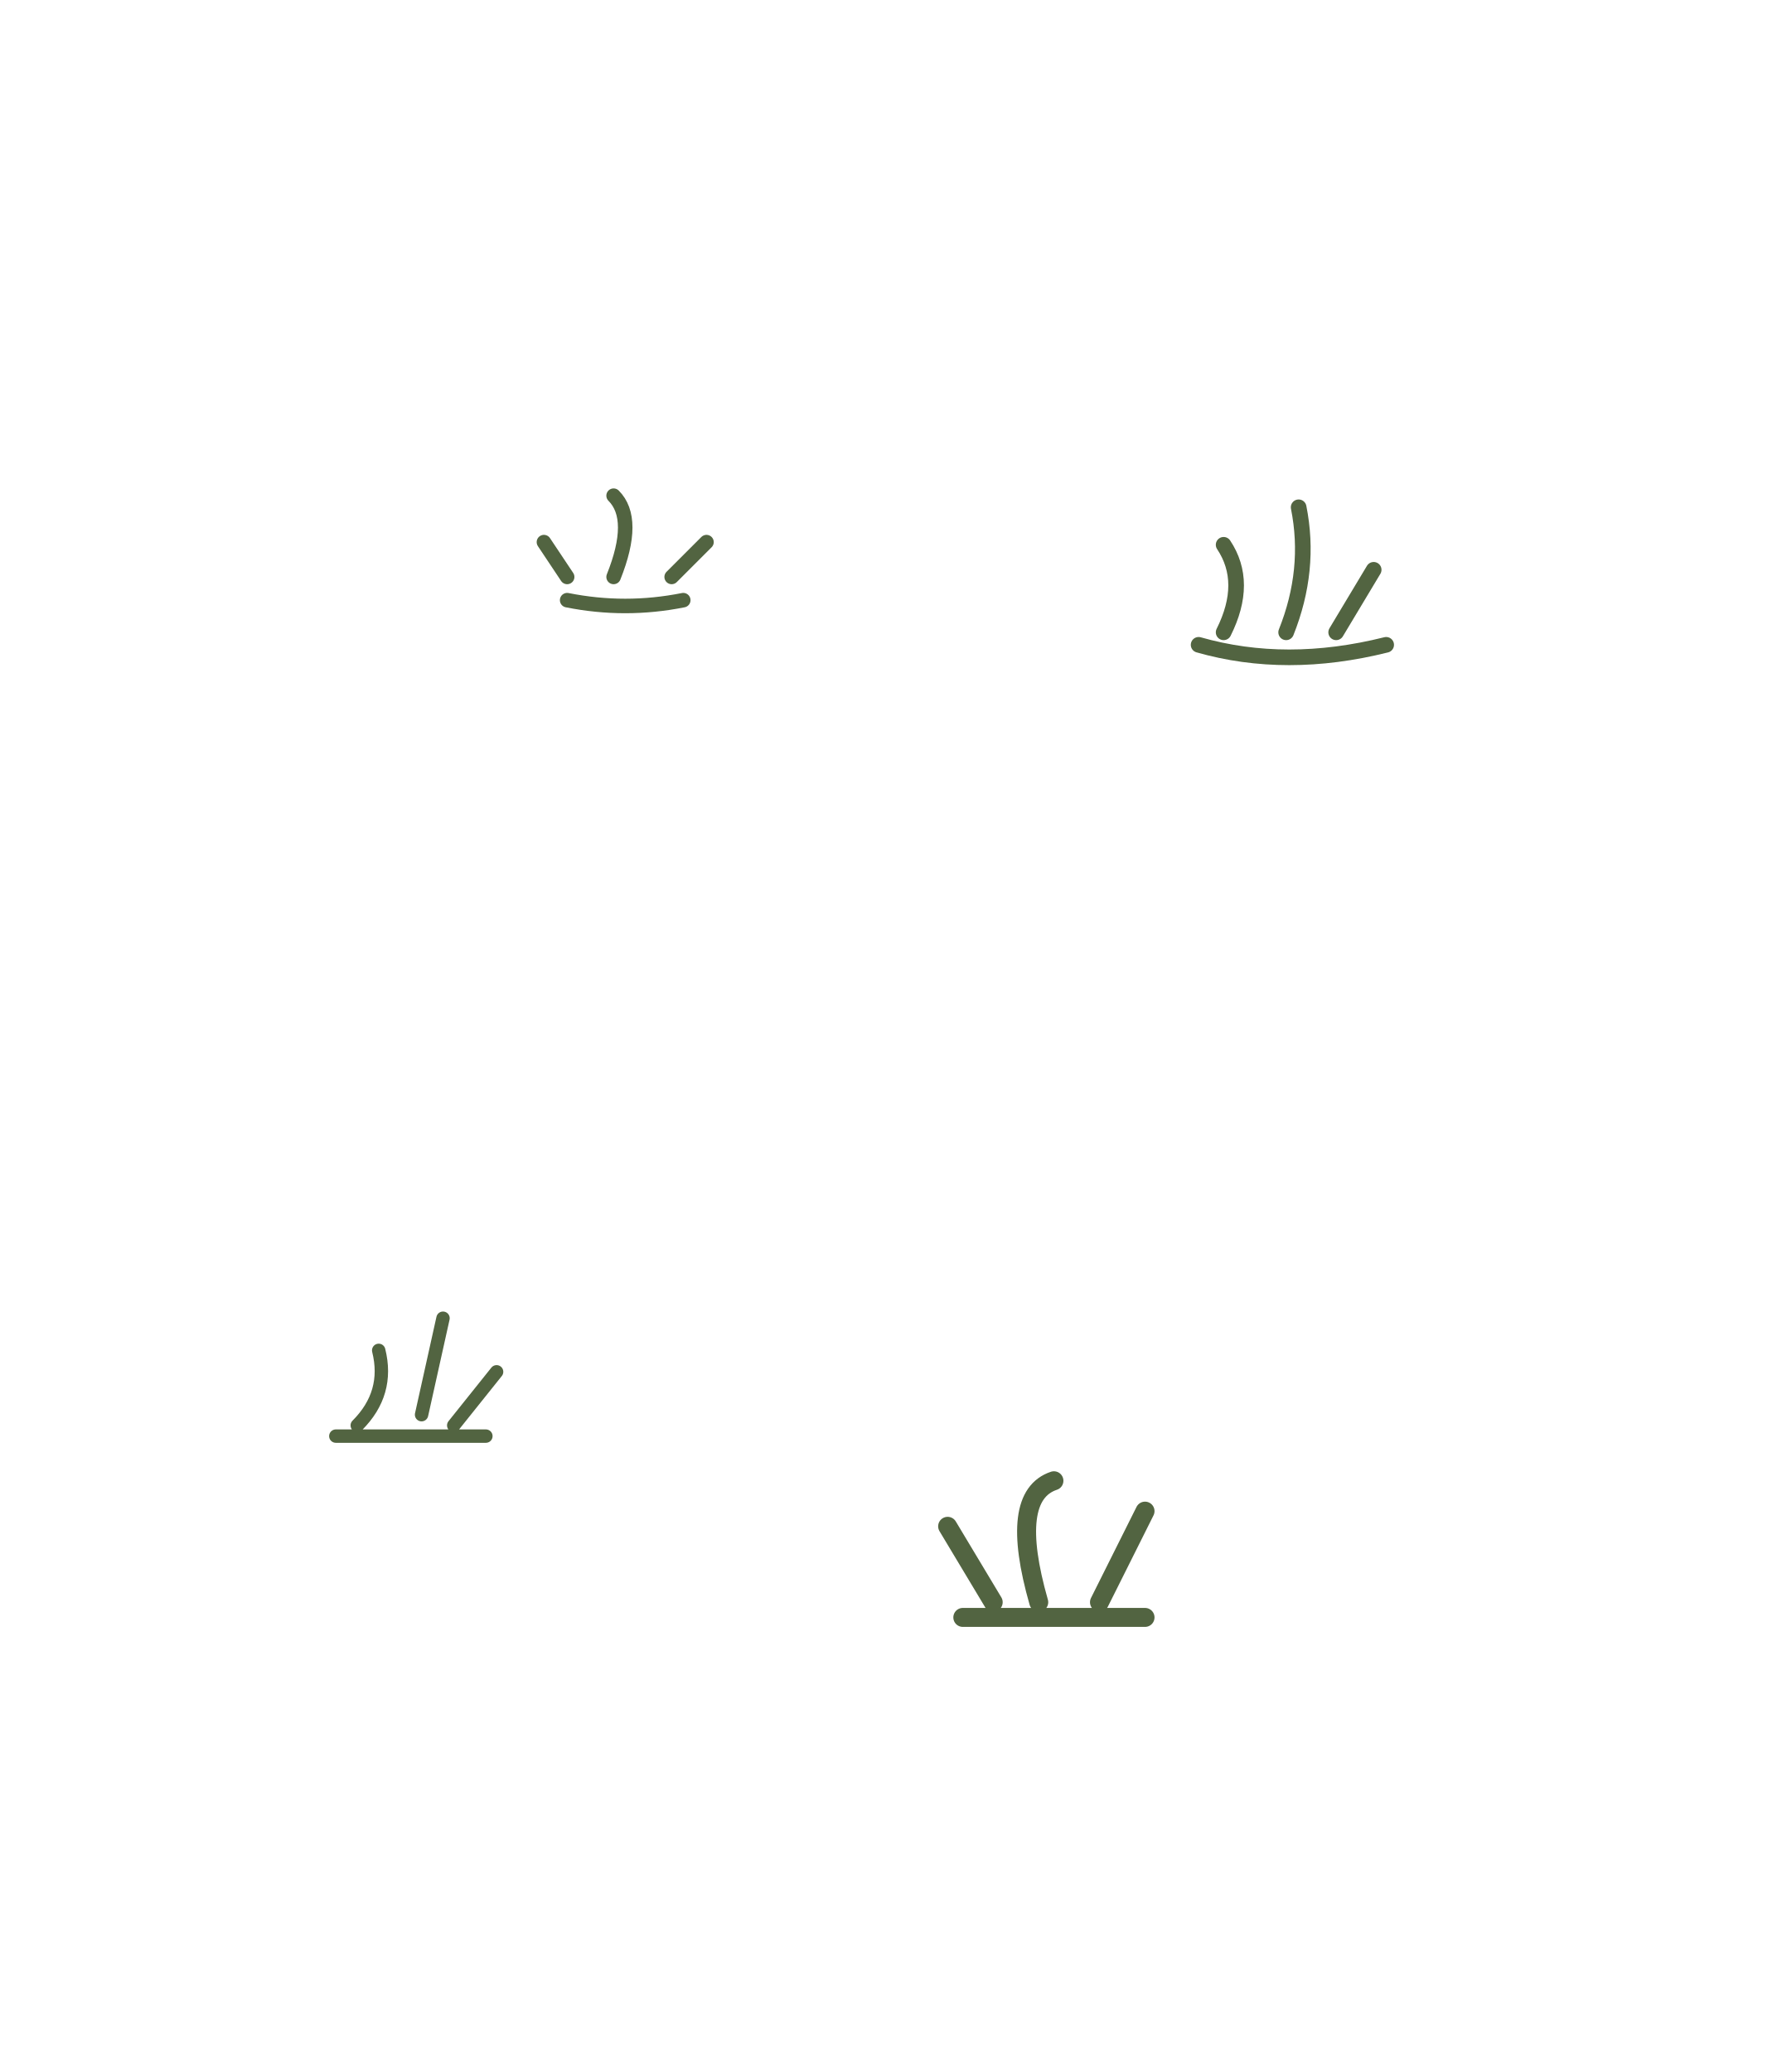
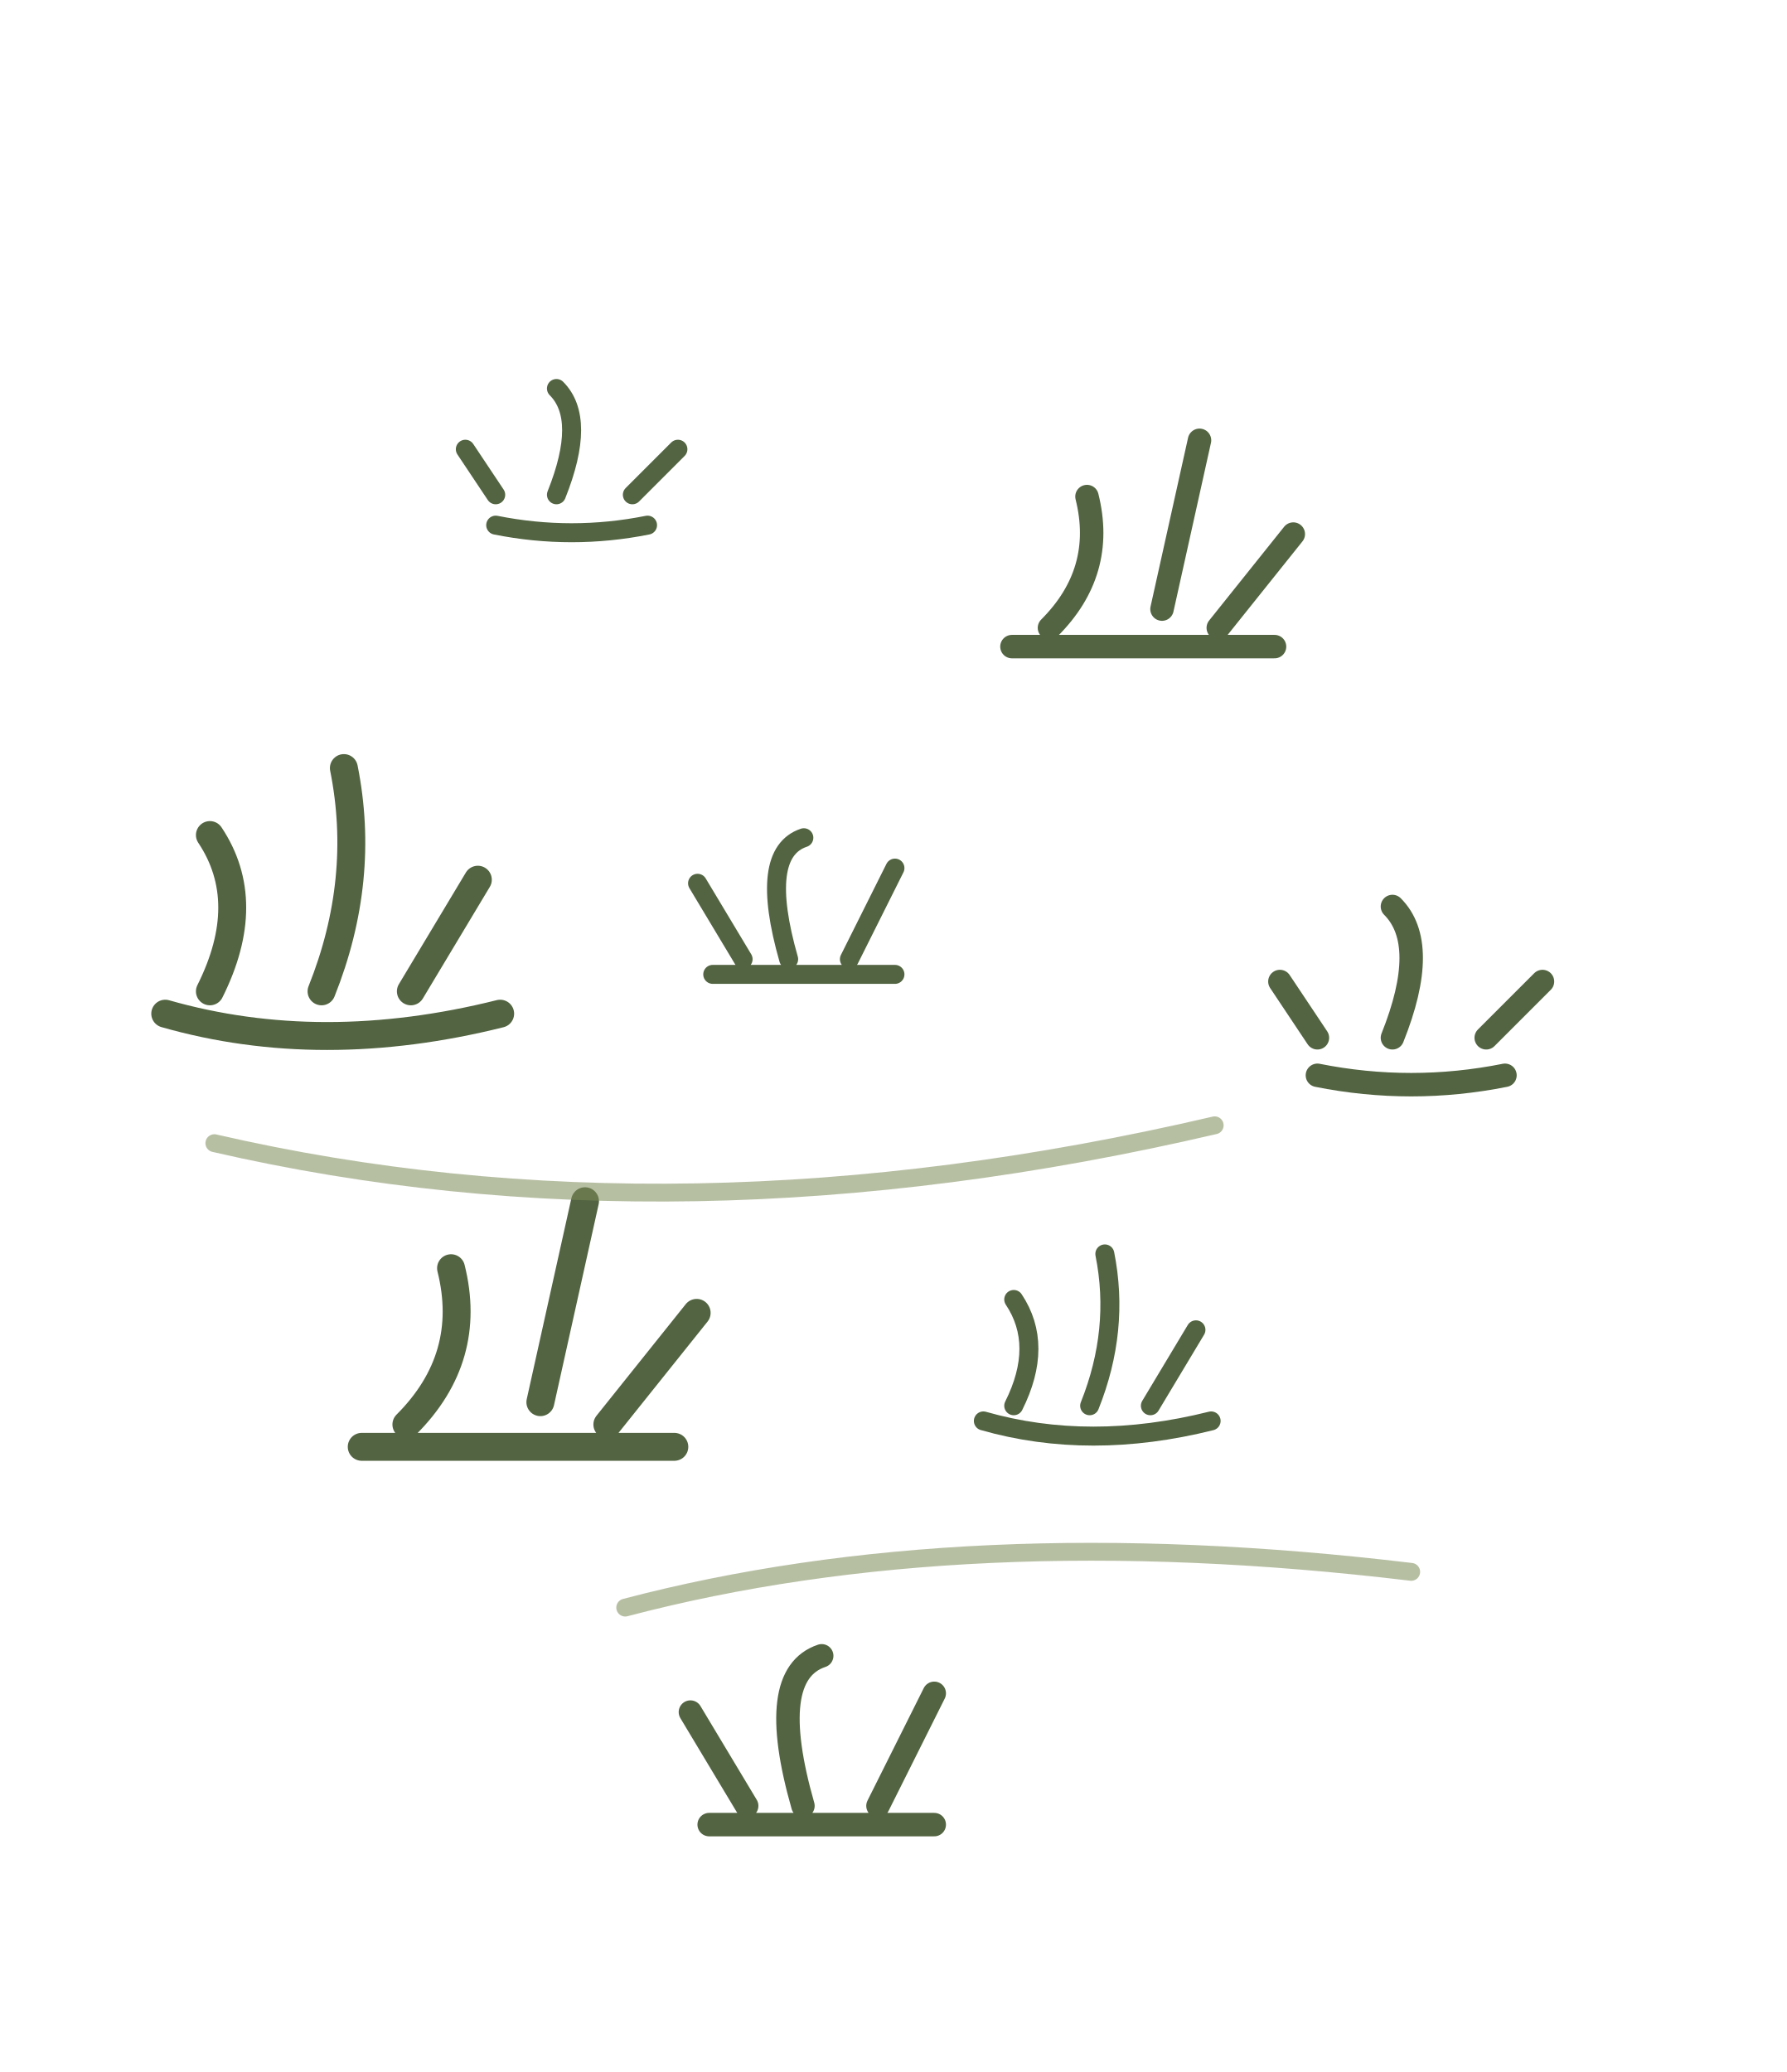
<svg xmlns="http://www.w3.org/2000/svg" viewBox="0 0 100 116">
-   <g transform="translate(35 31) scale(0.65)">
+   <g transform="translate(32 26) scale(0.85)">
    <path d="M-5 2L-7 -1M-1 2Q1 -3 -1 -5M4 2L7 -1M-5 4Q0 5 5 4" fill="none" stroke="#526441" stroke-width="1.25" opacity="1" stroke-linecap="round" stroke-linejoin="round" />
  </g>
-   <g transform="translate(72 34) scale(0.7)">
+   <g transform="translate(64 32) scale(1.05)">
+     <path d="M-5 3Q-2 0 -3 -4M1 2L3 -7M4 3L8 -2M-7 4L7 4" fill="none" stroke="#526441" stroke-width="1.25" opacity="1" stroke-linecap="round" stroke-linejoin="round" />
+   </g>
+   <g transform="translate(18 53) scale(1.25)">
    <path d="M-5 2Q-3 -2 -5 -5M0 2Q2 -3 1 -8M4 2L7 -3M-7 3Q0 5 8 3" fill="none" stroke="#526441" stroke-width="1.25" opacity="1" stroke-linecap="round" stroke-linejoin="round" />
  </g>
-   <g transform="translate(23 78) scale(0.6)">
+   <g transform="translate(45 52) scale(0.85)">
+     <path d="M-4 2L-7 -3M-1 2Q-3 -5 0 -6M3 2L6 -4M-6 3L6 3" fill="none" stroke="#526441" stroke-width="1.25" opacity="1" stroke-linecap="round" stroke-linejoin="round" />
+   </g>
+   <g transform="translate(79 56) scale(1.05)">
+     <path d="M-5 2L-7 -1M-1 2Q1 -3 -1 -5M4 2L7 -1M-5 4Q0 5 5 4" fill="none" stroke="#526441" stroke-width="1.25" opacity="1" stroke-linecap="round" stroke-linejoin="round" />
+   </g>
+   <g transform="translate(29 76) scale(1.25)">
    <path d="M-5 3Q-2 0 -3 -4M1 2L3 -7M4 3L8 -2M-7 4L7 4" fill="none" stroke="#526441" stroke-width="1.25" opacity="1" stroke-linecap="round" stroke-linejoin="round" />
  </g>
-   <g transform="translate(59 88) scale(0.85)">
+   <g transform="translate(61 77) scale(0.85)">
+     <path d="M-5 2Q-3 -2 -5 -5M0 2Q2 -3 1 -8M4 2L7 -3M-7 3Q0 5 8 3" fill="none" stroke="#526441" stroke-width="1.25" opacity="1" stroke-linecap="round" stroke-linejoin="round" />
+   </g>
+   <g transform="translate(46 99) scale(1.05)">
    <path d="M-4 2L-7 -3M-1 2Q-3 -5 0 -6M3 2L6 -4M-6 3L6 3" fill="none" stroke="#526441" stroke-width="1.25" opacity="1" stroke-linecap="round" stroke-linejoin="round" />
  </g>
+   <path d="M12 64Q38 70 68 63M35 90Q54 85 79 88" fill="none" stroke="#7C8B58" stroke-width="1" opacity="0.55" stroke-linecap="round" stroke-linejoin="round" />
</svg>
